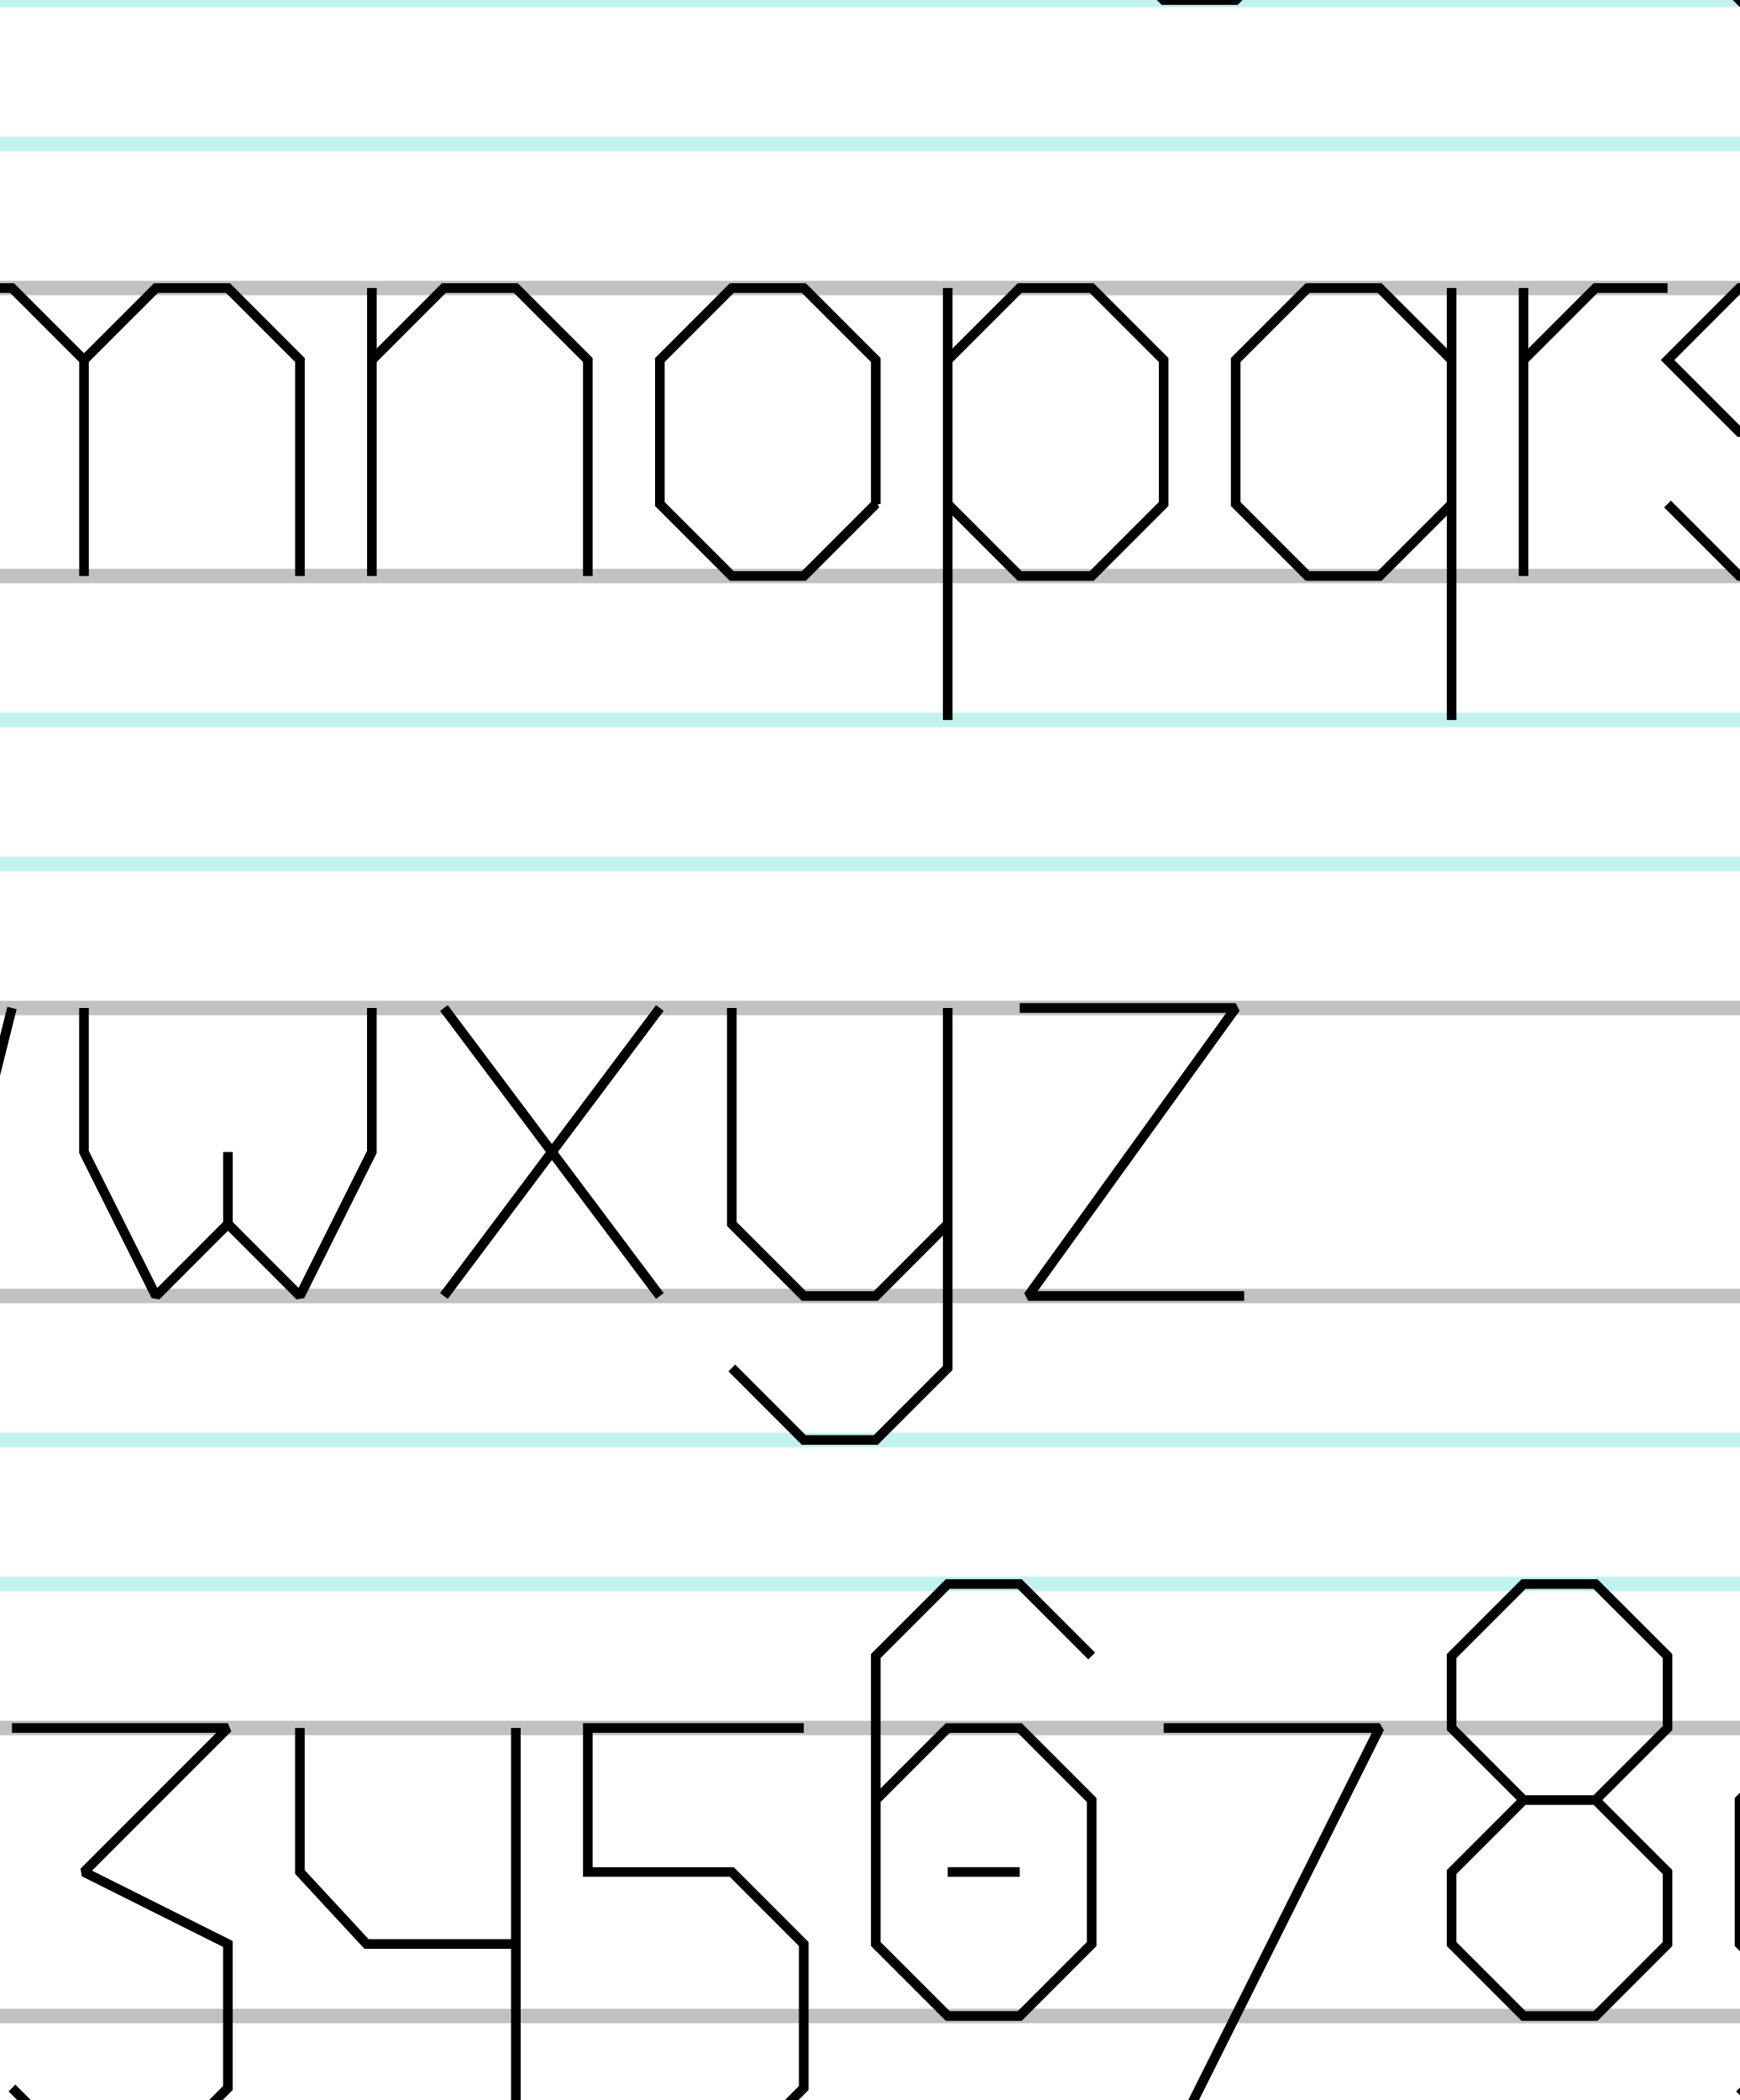
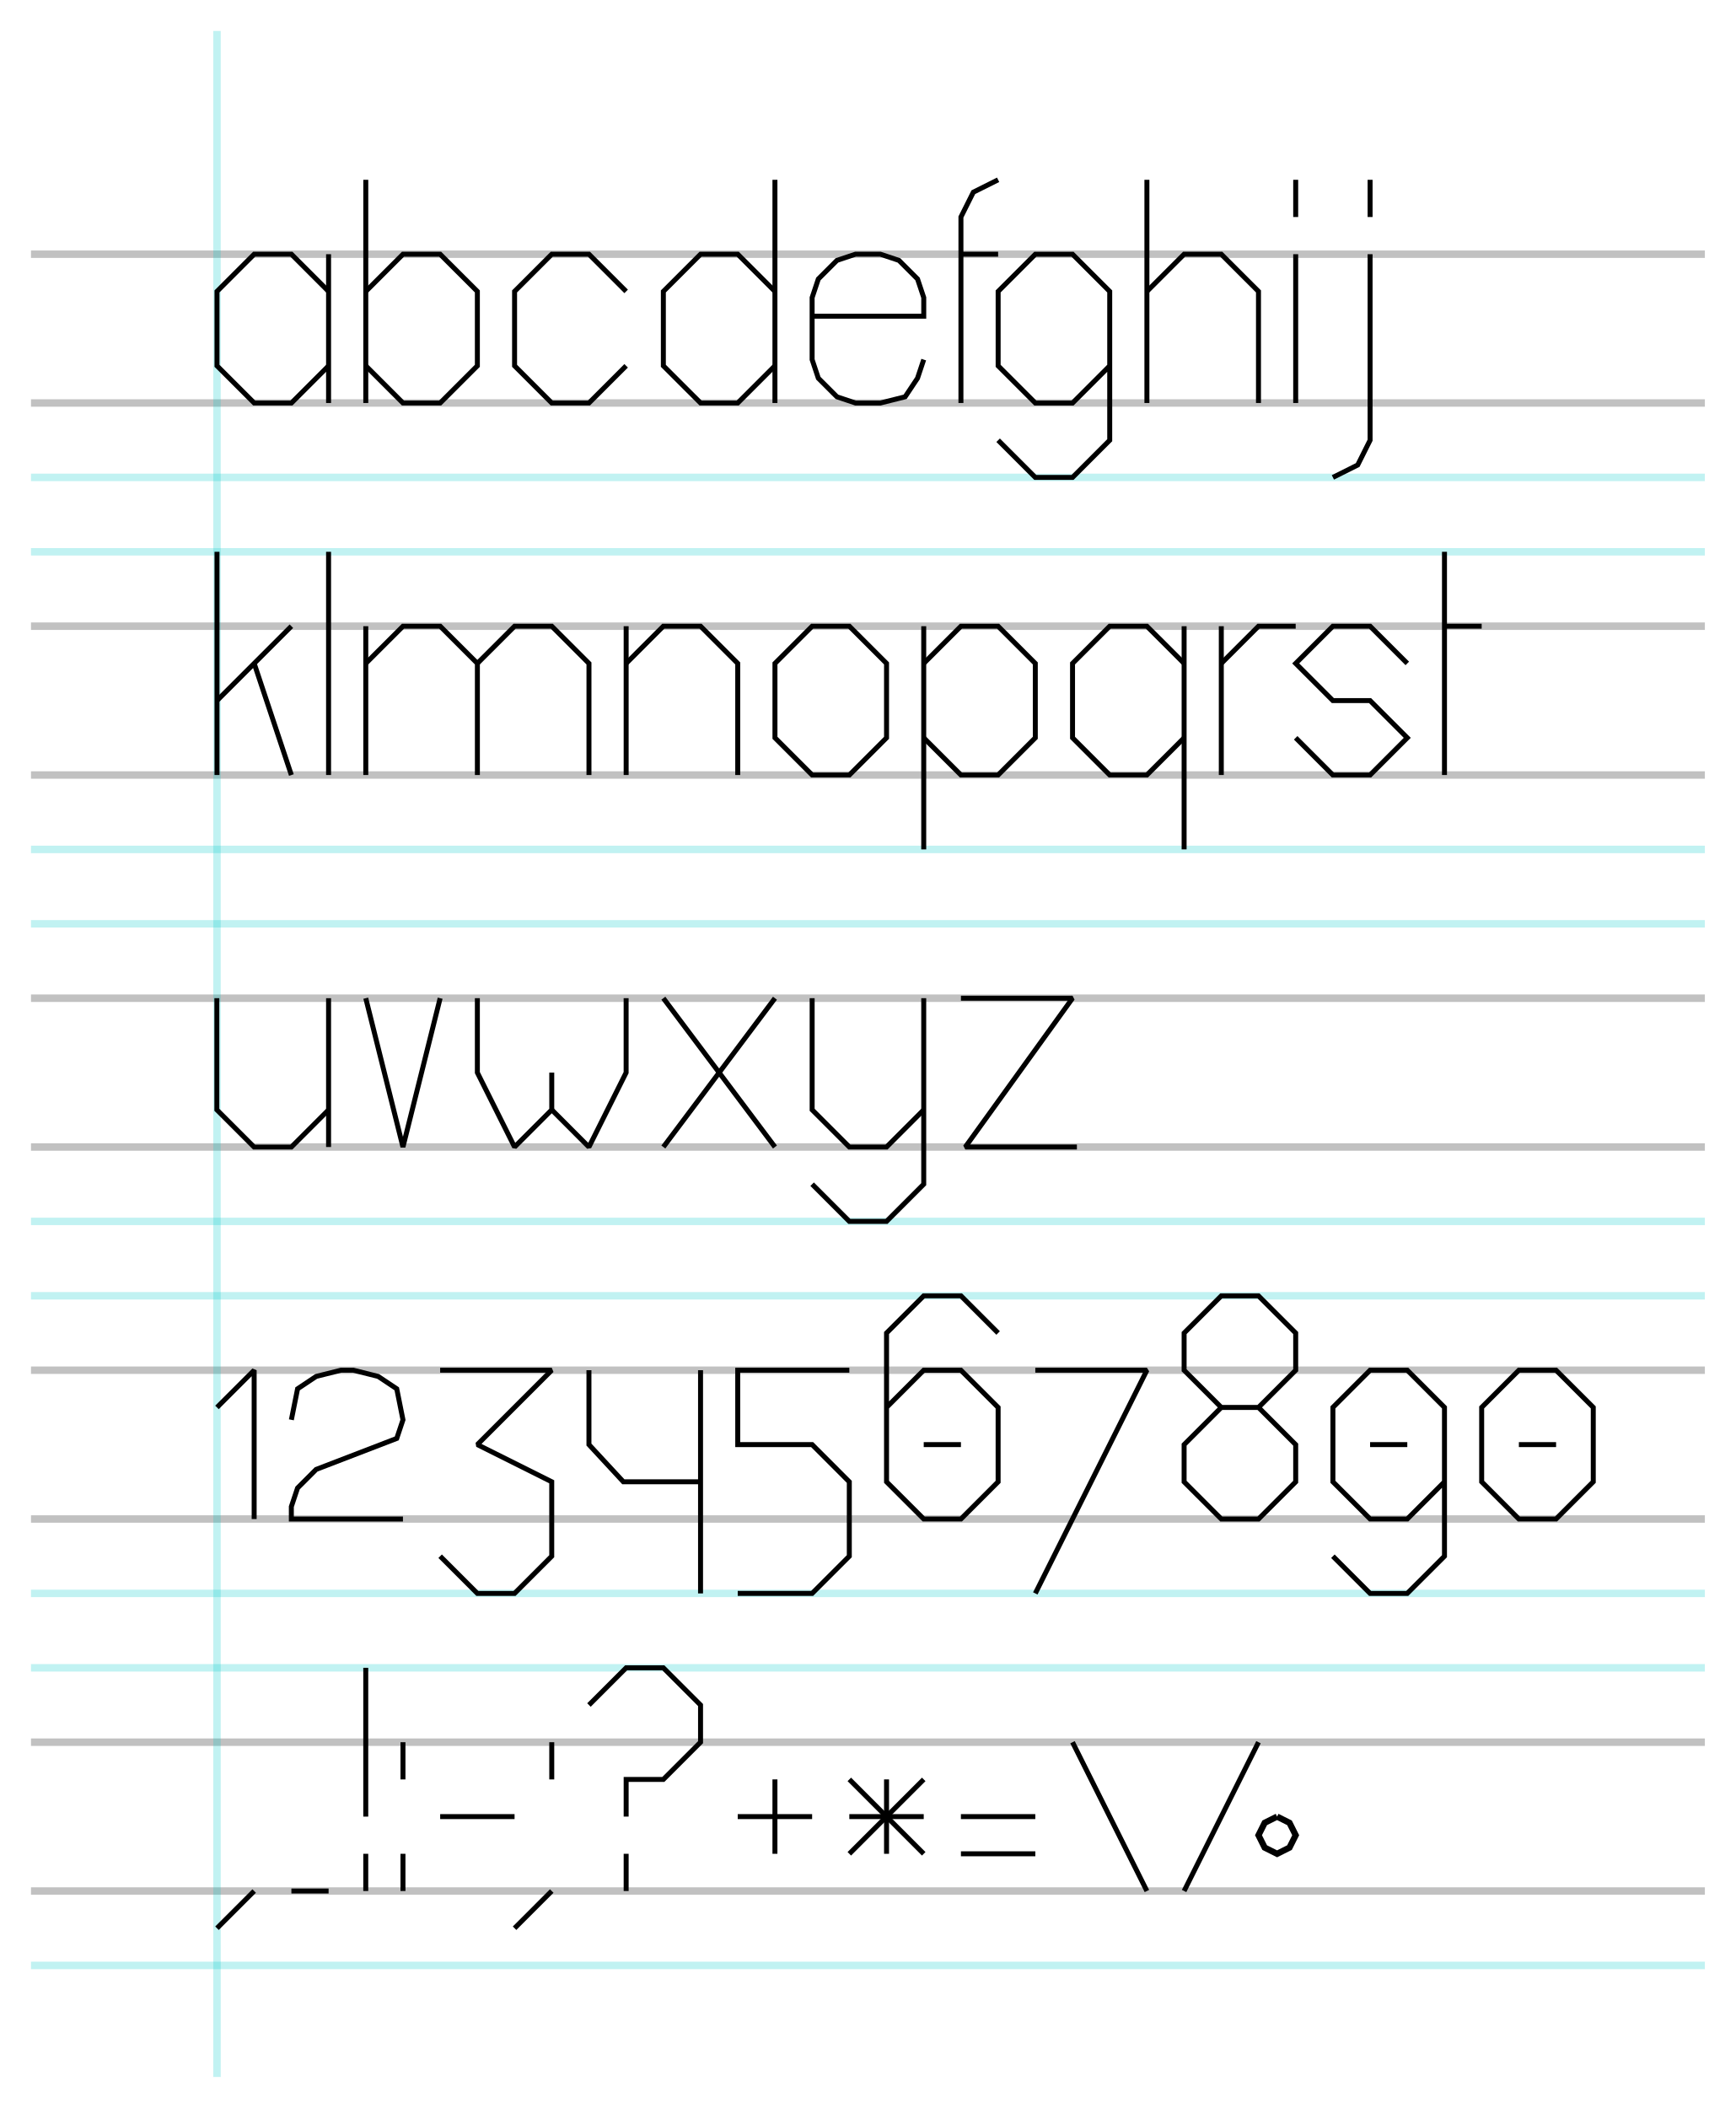
- <svg xmlns="http://www.w3.org/2000/svg" width="145" height="175" viewBox="0 0 38.365 46.302" version="1.1" id="svg8" style="enable-background:new">
+ <svg xmlns="http://www.w3.org/2000/svg" width="280" height="340" viewBox="0 0 74.083 89.958" version="1.1" id="svg8" style="enable-background:new">
  <defs id="defs2" />
-   <g id="layer28" style="display:inline" transform="translate(-45.77291,-87.44999)">
+   <g id="layer28" style="display:inline" transform="translate(-27.25208,-67.07708)">
    <path style="opacity:0.244;fill:none;fill-rule:evenodd;stroke:#000000;stroke-width:0.318;stroke-linecap:butt;stroke-linejoin:miter;stroke-miterlimit:1.062;stroke-dasharray:none;stroke-opacity:1" d="M 28.575,93.8 H 100.013" id="path3159" />
    <path style="display:inline;opacity:0.244;fill:none;fill-rule:evenodd;stroke:#000000;stroke-width:0.318;stroke-linecap:butt;stroke-linejoin:miter;stroke-miterlimit:1.062;stroke-dasharray:none;stroke-opacity:1" d="M 28.575,77.925 H 100.013" id="path3159-6" />
    <path style="display:inline;opacity:0.244;fill:none;fill-rule:evenodd;stroke:#000000;stroke-width:0.318;stroke-linecap:butt;stroke-linejoin:miter;stroke-miterlimit:1.062;stroke-dasharray:none;stroke-opacity:1" d="M 28.575,109.675 H 100.013" id="path3159-1" />
    <path style="display:inline;opacity:0.244;fill:none;fill-rule:evenodd;stroke:#000000;stroke-width:0.318;stroke-linecap:butt;stroke-linejoin:miter;stroke-miterlimit:1.062;stroke-dasharray:none;stroke-opacity:1" d="M 28.575,125.55 H 100.013" id="path3159-1-0" />
    <path style="display:inline;opacity:0.244;fill:none;fill-rule:evenodd;stroke:#00c8c8;stroke-width:0.318;stroke-linecap:butt;stroke-linejoin:miter;stroke-miterlimit:1.062;stroke-dasharray:none;stroke-opacity:1" d="M 28.575,103.325 H 100.013" id="path3159-3" />
    <path style="display:inline;opacity:0.244;fill:none;fill-rule:evenodd;stroke:#00c8c8;stroke-width:0.318;stroke-linecap:butt;stroke-linejoin:miter;stroke-miterlimit:1.062;stroke-dasharray:none;stroke-opacity:1" d="M 28.575,119.2 H 100.013" id="path3159-3-2" />
    <path style="display:inline;opacity:0.244;fill:none;fill-rule:evenodd;stroke:#00c8c8;stroke-width:0.318;stroke-linecap:butt;stroke-linejoin:miter;stroke-miterlimit:1.062;stroke-dasharray:none;stroke-opacity:1" d="M 28.575,135.075 H 100.013" id="path3159-3-2-0" />
    <path style="display:inline;opacity:0.244;fill:none;fill-rule:evenodd;stroke:#00c8c8;stroke-width:0.318;stroke-linecap:butt;stroke-linejoin:miter;stroke-miterlimit:1.062;stroke-dasharray:none;stroke-opacity:1" d="m 28.575,87.45 c 23.812,0 47.625,0 71.437,0" id="path3159-3-2-0-6" />
    <path style="display:inline;opacity:0.244;fill:none;fill-rule:evenodd;stroke:#000000;stroke-width:0.318;stroke-linecap:butt;stroke-linejoin:miter;stroke-miterlimit:1.062;stroke-dasharray:none;stroke-opacity:1" d="M 28.575,84.275 H 100.013" id="path3159-6-1" />
    <path style="display:inline;opacity:0.244;fill:none;fill-rule:evenodd;stroke:#000000;stroke-width:0.318;stroke-linecap:butt;stroke-linejoin:miter;stroke-miterlimit:1.062;stroke-dasharray:none;stroke-opacity:1" d="M 28.575,100.15 H 100.013" id="path3159-6-1-5" />
    <path style="display:inline;opacity:0.244;fill:none;fill-rule:evenodd;stroke:#000000;stroke-width:0.318;stroke-linecap:butt;stroke-linejoin:miter;stroke-miterlimit:1.062;stroke-dasharray:none;stroke-opacity:1" d="M 28.575,116.025 H 100.013" id="path3159-6-1-54" />
    <path style="display:inline;opacity:0.244;fill:none;fill-rule:evenodd;stroke:#000000;stroke-width:0.318;stroke-linecap:butt;stroke-linejoin:miter;stroke-miterlimit:1.062;stroke-dasharray:none;stroke-opacity:1" d="M 28.575,131.9 H 100.013" id="path3159-6-1-54-7" />
    <path style="display:inline;opacity:0.244;fill:none;fill-rule:evenodd;stroke:#00c8c8;stroke-width:0.318;stroke-linecap:butt;stroke-linejoin:miter;stroke-miterlimit:1.062;stroke-dasharray:none;stroke-opacity:1;enable-background:new" d="m 28.575,90.625 c 23.812,0 47.625,0 71.437,0" id="path3159-3-2-0-6-4" />
    <path style="display:inline;opacity:0.244;fill:none;fill-rule:evenodd;stroke:#00c8c8;stroke-width:0.318;stroke-linecap:butt;stroke-linejoin:miter;stroke-miterlimit:1.062;stroke-dasharray:none;stroke-opacity:1;enable-background:new" d="m 28.575,106.5 c 23.812,0 47.625,0 71.437,0" id="path3159-3-2-0-6-4-8" />
    <path style="display:inline;opacity:0.244;fill:none;fill-rule:evenodd;stroke:#00c8c8;stroke-width:0.318;stroke-linecap:butt;stroke-linejoin:miter;stroke-miterlimit:1.062;stroke-dasharray:none;stroke-opacity:1;enable-background:new" d="m 28.575,122.375 c 23.812,0 47.625,0 71.437,0" id="path3159-3-2-0-6-4-88" />
    <path style="display:inline;opacity:0.244;fill:none;fill-rule:evenodd;stroke:#000000;stroke-width:0.318;stroke-linecap:butt;stroke-linejoin:miter;stroke-miterlimit:1.062;stroke-dasharray:none;stroke-opacity:1;enable-background:new" d="M 28.575,141.425 H 100.013" id="path3159-1-0-6" />
    <path style="display:inline;opacity:0.244;fill:none;fill-rule:evenodd;stroke:#00c8c8;stroke-width:0.318;stroke-linecap:butt;stroke-linejoin:miter;stroke-miterlimit:1.062;stroke-dasharray:none;stroke-opacity:1;enable-background:new" d="M 28.575,150.95 H 100.013" id="path3159-3-2-0-4" />
    <path style="display:inline;opacity:0.244;fill:none;fill-rule:evenodd;stroke:#000000;stroke-width:0.318;stroke-linecap:butt;stroke-linejoin:miter;stroke-miterlimit:1.062;stroke-dasharray:none;stroke-opacity:1;enable-background:new" d="M 28.575,147.775 H 100.013" id="path3159-6-1-54-7-3" />
    <path style="display:inline;opacity:0.244;fill:none;fill-rule:evenodd;stroke:#00c8c8;stroke-width:0.318;stroke-linecap:butt;stroke-linejoin:miter;stroke-miterlimit:1.062;stroke-dasharray:none;stroke-opacity:1;enable-background:new" d="m 28.575,138.25 c 23.812,0 47.625,0 71.438,0" id="path3159-3-2-0-6-4-88-0" />
    <path style="display:inline;opacity:0.244;fill:none;fill-rule:evenodd;stroke:#00c8c8;stroke-width:0.318;stroke-linecap:butt;stroke-linejoin:miter;stroke-miterlimit:1.062;stroke-dasharray:none;stroke-opacity:1;enable-background:new" d="M 36.513,68.4 V 155.712" id="path3159-3-2-0-6-4-9" />
  </g>
-   <g id="layer27" style="display:inline" transform="translate(-45.77291,-87.44999)">
+   <g id="layer27" style="display:inline" transform="translate(-27.25208,-67.07708)">
    <path style="fill:none;fill-rule:evenodd;stroke:#000000;stroke-width:0.212;stroke-linecap:butt;stroke-linejoin:miter;stroke-miterlimit:1.503;stroke-dasharray:none;stroke-opacity:1" d="m 68.263,109.675 h 4.763 l -4.577,6.35 h 4.763" id="path2319" />
  </g>
-   <g id="layer39" transform="translate(-45.77291,-87.44999)">
+   <g id="layer39" transform="translate(-27.25208,-67.07708)">
    <path style="opacity:1;fill:none;fill-opacity:1;stroke:#000000;stroke-width:0.212;stroke-miterlimit:1.503;stroke-dasharray:none;stroke-opacity:1" d="m 36.513,149.363 1.587,-1.587" id="path4663-4" />
  </g>
-   <g id="layer43" transform="translate(-45.77291,-87.44999)" />
-   <g id="layer44" transform="translate(-45.77291,-87.44999)">
+   <g id="layer43" transform="translate(-27.25208,-67.07708)" />
+   <g id="layer44" transform="translate(-27.25208,-67.07708)">
    <path style="opacity:1;fill:none;fill-opacity:1;stroke:#000000;stroke-width:0.212;stroke-miterlimit:1.503;stroke-dasharray:none;stroke-opacity:1" d="M 42.862,138.25 V 144.6" id="path4661-2" />
    <path style="opacity:1;fill:none;fill-opacity:1;stroke:#000000;stroke-width:0.212;stroke-miterlimit:1.503;stroke-dasharray:none;stroke-opacity:1" d="m 42.862,147.775 v -1.588" id="path4663-5" />
  </g>
-   <g id="layer42" transform="translate(-45.77291,-87.44999)">
+   <g id="layer42" transform="translate(-27.25208,-67.07708)">
    <path style="opacity:1;fill:none;fill-opacity:1;stroke:#000000;stroke-width:0.212;stroke-miterlimit:1.503;stroke-dasharray:none;stroke-opacity:1;enable-background:new" d="m 44.45,147.775 v -1.588" id="path4663-4-5-5" />
    <path style="opacity:1;fill:none;fill-opacity:1;stroke:#000000;stroke-width:0.212;stroke-miterlimit:1.503;stroke-dasharray:none;stroke-opacity:1;enable-background:new" d="m 44.45,143.013 v -1.588" id="path4663-4-5-3" />
  </g>
-   <g id="layer40" transform="translate(-45.77291,-87.44999)">
+   <g id="layer40" transform="translate(-27.25208,-67.07708)">
    <path style="opacity:1;fill:none;fill-opacity:1;stroke:#000000;stroke-width:0.212;stroke-miterlimit:1.503;stroke-dasharray:none;stroke-opacity:1" d="m 39.688,147.775 h 0.654 0.934" id="path4663-4-5" />
  </g>
-   <g id="layer41" transform="translate(-45.77291,-87.44999)">
+   <g id="layer41" transform="translate(-27.25208,-67.07708)">
    <path style="fill:none;fill-rule:evenodd;stroke:#000000;stroke-width:0.212;stroke-linecap:butt;stroke-linejoin:miter;stroke-miterlimit:1.503;stroke-dasharray:none;stroke-opacity:1;enable-background:new" d="m 46.038,144.6 h 3.175" id="path989" />
    <path style="opacity:1;fill:none;fill-opacity:1;stroke:#000000;stroke-width:0.212;stroke-miterlimit:1.503;stroke-dasharray:none;stroke-opacity:1;enable-background:new" d="m 49.213,149.363 1.587,-1.587" id="path4663-4-5-5-5" />
    <path style="opacity:1;fill:none;fill-opacity:1;stroke:#000000;stroke-width:0.212;stroke-miterlimit:1.503;stroke-dasharray:none;stroke-opacity:1;enable-background:new" d="m 50.8,143.013 v -1.588" id="path4663-4-5-3-6" />
    <path style="opacity:1;fill:none;fill-opacity:1;stroke:#000000;stroke-width:0.212;stroke-miterlimit:1.503;stroke-dasharray:none;stroke-opacity:1;enable-background:new" d="m 53.975,147.775 v -1.588" id="path4663-4-5-3-6-7" />
    <path style="fill:none;fill-rule:evenodd;stroke:#000000;stroke-width:0.212;stroke-linecap:butt;stroke-linejoin:miter;stroke-miterlimit:1.503;stroke-dasharray:none;stroke-opacity:1;enable-background:new" d="m 58.737,144.6 h 3.175" id="path989-3" />
    <path style="fill:none;fill-rule:evenodd;stroke:#000000;stroke-width:0.212;stroke-linecap:butt;stroke-linejoin:miter;stroke-miterlimit:1.503;stroke-dasharray:none;stroke-opacity:1;enable-background:new" d="m 60.325,146.187 v -3.175" id="path989-3-6" />
    <path style="fill:none;fill-rule:evenodd;stroke:#000000;stroke-width:0.212;stroke-linecap:butt;stroke-linejoin:miter;stroke-miterlimit:1.503;stroke-dasharray:none;stroke-opacity:1;enable-background:new" d="m 63.5,146.187 3.175,-3.175" id="path989-3-7" />
    <path style="fill:none;fill-rule:evenodd;stroke:#000000;stroke-width:0.212;stroke-linecap:butt;stroke-linejoin:miter;stroke-miterlimit:1.503;stroke-dasharray:none;stroke-opacity:1;enable-background:new" d="m 66.675,146.187 -3.175,-3.175" id="path989-3-6-5" />
    <path style="fill:none;fill-rule:evenodd;stroke:#000000;stroke-width:0.212;stroke-linecap:butt;stroke-linejoin:miter;stroke-miterlimit:1.503;stroke-dasharray:none;stroke-opacity:1;enable-background:new" d="m 63.5,144.6 h 3.175" id="path989-3-3" />
    <path style="fill:none;fill-rule:evenodd;stroke:#000000;stroke-width:0.212;stroke-linecap:butt;stroke-linejoin:miter;stroke-miterlimit:1.503;stroke-dasharray:none;stroke-opacity:1;enable-background:new" d="m 65.088,146.187 v -3.175" id="path989-3-6-56" />
    <path style="fill:none;fill-rule:evenodd;stroke:#000000;stroke-width:0.212;stroke-linecap:butt;stroke-linejoin:miter;stroke-miterlimit:1.503;stroke-dasharray:none;stroke-opacity:1;enable-background:new" d="m 68.262,144.6 h 3.175" id="path989-3-3-2" />
    <path style="fill:none;fill-rule:evenodd;stroke:#000000;stroke-width:0.212;stroke-linecap:butt;stroke-linejoin:miter;stroke-miterlimit:1.503;stroke-dasharray:none;stroke-opacity:1;enable-background:new" d="m 68.263,146.187 h 3.175" id="path989-3-3-9" />
    <path style="fill:none;fill-rule:evenodd;stroke:#000000;stroke-width:0.212;stroke-linecap:butt;stroke-linejoin:miter;stroke-miterlimit:1.503;stroke-dasharray:none;stroke-opacity:1;enable-background:new" d="m 73.025,141.425 3.175,6.35" id="path989-3-3-2-1" />
    <path style="fill:none;fill-rule:evenodd;stroke:#000000;stroke-width:0.212;stroke-linecap:butt;stroke-linejoin:miter;stroke-miterlimit:1.503;stroke-dasharray:none;stroke-opacity:1;enable-background:new" d="m 80.962,141.425 -3.175,6.35" id="path989-3-3-2-1-2" />
  </g>
-   <g id="layer26" style="display:inline" transform="translate(-45.77291,-87.44999)">
+   <g id="layer26" style="display:inline" transform="translate(-27.25208,-67.07708)">
    <path style="opacity:1;fill:none;fill-opacity:1;stroke:#000000;stroke-width:0.212;stroke-miterlimit:1.503;stroke-dasharray:none;stroke-opacity:1" d="m 66.675,109.675 -6e-6,7.937 -1.587,1.587 h -1.588 v 0 l -1.587,-1.587" id="path4621-4" />
    <path style="fill:none;fill-rule:evenodd;stroke:#000000;stroke-width:0.212;stroke-linecap:butt;stroke-linejoin:miter;stroke-miterlimit:1.503;stroke-dasharray:none;stroke-opacity:1" d="m 66.675,114.438 -1.587,1.588 h -1.587 l -1.588,-1.588 v -4.763" id="path2315" />
  </g>
-   <g id="layer25" style="display:inline" transform="translate(-45.77291,-87.44999)">
+   <g id="layer25" style="display:inline" transform="translate(-27.25208,-67.07708)">
    <path style="fill:none;fill-rule:evenodd;stroke:#000000;stroke-width:0.212;stroke-linecap:butt;stroke-linejoin:miter;stroke-miterlimit:1.503;stroke-dasharray:none;stroke-opacity:1" d="m 55.563,109.675 4.763,6.35" id="path2296" />
    <path style="fill:none;fill-rule:evenodd;stroke:#000000;stroke-width:0.212;stroke-linecap:butt;stroke-linejoin:miter;stroke-miterlimit:1.503;stroke-dasharray:none;stroke-opacity:1" d="m 55.563,116.025 4.763,-6.35" id="path2298" />
  </g>
-   <g id="layer24" style="display:inline" transform="translate(-45.77291,-87.44999)">
+   <g id="layer24" style="display:inline" transform="translate(-27.25208,-67.07708)">
    <path style="fill:none;fill-rule:evenodd;stroke:#000000;stroke-width:0.212;stroke-linecap:butt;stroke-linejoin:miter;stroke-miterlimit:1.503;stroke-dasharray:none;stroke-opacity:1" d="m 47.625,109.675 v 3.175 l 1.588,3.175 1.587,-1.588 -6e-6,-1.587" id="path1117-7" />
    <path style="fill:none;fill-rule:evenodd;stroke:#000000;stroke-width:0.212;stroke-linecap:butt;stroke-linejoin:miter;stroke-miterlimit:1.503;stroke-dasharray:none;stroke-opacity:1" d="m 50.8,114.437 1.587,1.588 1.587,-3.175 v -3.175" id="path1117-7-8" />
  </g>
-   <g id="layer23" style="display:inline" transform="translate(-45.77291,-87.44999)">
+   <g id="layer23" style="display:inline" transform="translate(-27.25208,-67.07708)">
    <path style="fill:none;fill-rule:evenodd;stroke:#000000;stroke-width:0.212;stroke-linecap:butt;stroke-linejoin:miter;stroke-miterlimit:1.503;stroke-dasharray:none;stroke-opacity:1" d="m 42.862,109.675 1.587,6.35 1.588,-6.35" id="path1117" />
  </g>
-   <g id="layer22" style="display:inline" transform="translate(-45.77291,-87.44999)">
+   <g id="layer22" style="display:inline" transform="translate(-27.25208,-67.07708)">
    <path style="display:inline;opacity:1;fill:none;fill-opacity:1;stroke:#000000;stroke-width:0.212;stroke-miterlimit:1.503;stroke-dasharray:none;stroke-opacity:1;enable-background:new" d="m 41.275,109.675 v 6.35" id="path4709-36" />
    <g style="display:inline;stroke-width:0.035;stroke-miterlimit:1.503;stroke-dasharray:none;enable-background:new" id="g953" transform="matrix(-6,0,0,-6,398.4625,780.425)">
      <path id="path4711-7" d="m 59.531,110.998 0.265,-0.265 h 0.265 l 0.265,0.265 v 0.794" style="opacity:1;fill:none;fill-opacity:1;stroke:#000000;stroke-width:0.035;stroke-miterlimit:1.503;stroke-dasharray:none;stroke-opacity:1;enable-background:new" />
    </g>
  </g>
-   <g id="layer21" style="display:inline" transform="translate(-45.77291,-87.44999)">
+   <g id="layer21" style="display:inline" transform="translate(-27.25208,-67.07708)">
    <path style="opacity:1;fill:none;fill-opacity:1;stroke:#000000;stroke-width:0.212;stroke-miterlimit:1.503;stroke-dasharray:none;stroke-opacity:1" d="m 88.9,90.625 1.8e-5,9.525" id="path4701-7" />
    <path style="fill:none;fill-rule:evenodd;stroke:#000000;stroke-width:0.212;stroke-linecap:butt;stroke-linejoin:miter;stroke-miterlimit:1.503;stroke-dasharray:none;stroke-opacity:1" d="m 88.9,93.8 h 1.587" id="path4617-5" />
  </g>
-   <g id="layer20" style="display:inline" transform="translate(-45.77291,-87.44999)">
+   <g id="layer20" style="display:inline" transform="translate(-27.25208,-67.07708)">
    <path style="fill:none;fill-rule:evenodd;stroke:#000000;stroke-width:0.212;stroke-linecap:butt;stroke-linejoin:miter;stroke-miterlimit:1.503;stroke-dasharray:none;stroke-opacity:1" d="m 87.313,95.388 -1.588,-1.588 h -1.588 l -1.587,1.588 1.587,1.587 h 1.587 l 1.588,1.588 -1.587,1.588 -1.588,-1.2e-4 -1.587,-1.588" id="path904" />
  </g>
-   <g id="layer19" style="display:inline" transform="translate(-45.77291,-87.44999)">
+   <g id="layer19" style="display:inline" transform="translate(-27.25208,-67.07708)">
    <path style="opacity:1;fill:none;fill-opacity:1;stroke:#000000;stroke-width:0.212;stroke-miterlimit:1.503;stroke-dasharray:none;stroke-opacity:1" d="M 79.375,100.15 V 93.8" id="path4709-3" />
    <path style="opacity:1;fill:none;fill-opacity:1;stroke:#000000;stroke-width:0.212;stroke-miterlimit:1.503;stroke-dasharray:none;stroke-opacity:1" d="m 79.375,95.388 1.587,-1.587 h 1.588" id="path4711-6" />
  </g>
-   <g id="layer18" transform="translate(-45.77291,-87.44999)">
+   <g id="layer18" transform="translate(-27.25208,-67.07708)">
    <path style="fill:none;fill-rule:evenodd;stroke:#000000;stroke-width:0.212;stroke-linecap:butt;stroke-linejoin:miter;stroke-miterlimit:1.503;stroke-dasharray:none;stroke-opacity:1" d="m 77.788,103.325 -3.6e-5,-9.525" id="path825-6-5-2-0" />
    <path style="opacity:1;fill:none;fill-opacity:1;stroke:#000000;stroke-width:0.212;stroke-miterlimit:1.503;stroke-dasharray:none;stroke-opacity:1" d="m 77.788,95.388 -1.588,-1.587 h -1.587 l -1.587,1.587 v 1.587 1.588 l 1.587,1.587 h 1.587 l 1.588,-1.587" id="path4760-9" />
  </g>
-   <g id="layer17" transform="translate(-45.77291,-87.44999)">
+   <g id="layer17" transform="translate(-27.25208,-67.07708)">
    <path style="fill:none;fill-rule:evenodd;stroke:#000000;stroke-width:0.212;stroke-linecap:butt;stroke-linejoin:miter;stroke-miterlimit:1.503;stroke-dasharray:none;stroke-opacity:1" d="m 66.675,103.325 -3e-5,-9.525" id="path825-6-5-2" />
    <path style="opacity:1;fill:none;fill-opacity:1;stroke:#000000;stroke-width:0.212;stroke-miterlimit:1.503;stroke-dasharray:none;stroke-opacity:1" d="m 66.675,95.388 1.588,-1.587 h 1.587 l 1.587,1.587 v 1.587 1.588 l -1.587,1.587 h -1.587 l -1.588,-1.587" id="path4760" />
  </g>
-   <g id="layer16" transform="translate(-45.77291,-87.44999)">
+   <g id="layer16" transform="translate(-27.25208,-67.07708)">
    <path style="fill:none;fill-rule:evenodd;stroke:#000000;stroke-width:0.212;stroke-linecap:butt;stroke-linejoin:miter;stroke-miterlimit:1.503;stroke-dasharray:none;stroke-opacity:1" d="m 65.088,95.388 -1.587,-1.587 h -1.588 l -1.587,1.587 v 1.587 1.588 l 1.587,1.587 h 1.588 l 1.587,-1.587 h -6e-6 z" id="path4536-1" />
  </g>
-   <g id="layer15" transform="translate(-45.77291,-87.44999)">
+   <g id="layer15" transform="translate(-27.25208,-67.07708)">
    <path style="opacity:1;fill:none;fill-opacity:1;stroke:#000000;stroke-width:0.212;stroke-miterlimit:1.503;stroke-dasharray:none;stroke-opacity:1" d="M 53.975,100.15 V 93.8" id="path4709" />
    <path style="opacity:1;fill:none;fill-opacity:1;stroke:#000000;stroke-width:0.212;stroke-miterlimit:1.503;stroke-dasharray:none;stroke-opacity:1" d="m 53.975,95.388 1.587,-1.587 h 1.588 l 1.587,1.587 v 4.762" id="path4711" />
  </g>
-   <g id="layer14" transform="translate(-45.77291,-87.44999)">
+   <g id="layer14" transform="translate(-27.25208,-67.07708)">
    <path style="opacity:1;fill:none;fill-opacity:1;stroke:#000000;stroke-width:0.212;stroke-miterlimit:1.503;stroke-dasharray:none;stroke-opacity:1" d="M 42.863,100.15 V 93.8" id="path4703-3" />
    <path style="opacity:1;fill:none;fill-opacity:1;stroke:#000000;stroke-width:0.212;stroke-miterlimit:1.503;stroke-dasharray:none;stroke-opacity:1" d="m 42.863,95.388 1.588,-1.587 h 1.588 l 1.587,1.587 v 4.762" id="path4705-1" />
    <path style="opacity:1;fill:none;fill-opacity:1;stroke:#000000;stroke-width:0.212;stroke-miterlimit:1.503;stroke-dasharray:none;stroke-opacity:1" d="m 47.625,95.388 1.588,-1.587 h 1.588 l 1.587,1.587 v 4.762" id="path4705-9-9" />
  </g>
-   <g id="layer13" transform="translate(-45.77291,-87.44999)">
+   <g id="layer13" transform="translate(-27.25208,-67.07708)">
    <path style="opacity:1;fill:none;fill-opacity:1;stroke:#000000;stroke-width:0.212;stroke-miterlimit:1.503;stroke-dasharray:none;stroke-opacity:1" d="m 41.275,90.625 1.2e-5,9.525" id="path4701" />
  </g>
-   <g id="layer12" transform="translate(-45.77291,-87.44999)">
+   <g id="layer12" transform="translate(-27.25208,-67.07708)">
    <path style="fill:none;fill-rule:evenodd;stroke:#000000;stroke-width:0.212;stroke-linecap:butt;stroke-linejoin:miter;stroke-miterlimit:1.503;stroke-dasharray:none;stroke-opacity:1" d="m 36.513,100.15 -1.2e-5,-9.525" id="path825-6-2" />
    <path style="opacity:1;fill:none;fill-opacity:1;stroke:#000000;stroke-width:0.212;stroke-miterlimit:1.503;stroke-dasharray:none;stroke-opacity:1" d="m 36.513,96.975 1.588,-1.587 1.587,-1.588" id="path4697" />
    <path style="opacity:1;fill:none;fill-opacity:1;stroke:#000000;stroke-width:0.212;stroke-miterlimit:1.503;stroke-dasharray:none;stroke-opacity:1" d="m 38.1,95.388 1.587,4.763" id="path4699" />
  </g>
-   <g id="layer11" transform="translate(-45.77291,-87.44999)">
-     <path style="opacity:1;fill:none;fill-opacity:1;stroke:#000000;stroke-width:0.212;stroke-miterlimit:1.503;stroke-dasharray:none;stroke-opacity:1" d="m 85.725,77.925 v 7.938 l -1.587,1.587 -1.587,-1.587" id="j_1" />
+   <g id="layer11" transform="translate(-27.25208,-67.07708)">
+     <path style="opacity:1;fill:none;fill-opacity:1;stroke:#000000;stroke-width:0.212;stroke-miterlimit:1.503;stroke-dasharray:none;stroke-opacity:1" d="m 85.725,77.925 v 7.938 l -0.529,1.058 -1.058,0.529" id="j_1" />
    <path style="opacity:1;fill:none;fill-opacity:1;stroke:#000000;stroke-width:0.212;stroke-miterlimit:1.503;stroke-dasharray:none;stroke-opacity:1" d="m 85.725,76.338 v -1.588" id="j_2" />
  </g>
-   <g id="layer10" transform="translate(-45.77291,-87.44999)">
+   <g id="layer10" transform="translate(-27.25208,-67.07708)">
    <path style="opacity:1;fill:none;fill-opacity:1;stroke:#000000;stroke-width:0.212;stroke-miterlimit:1.503;stroke-dasharray:none;stroke-opacity:1" d="m 82.55,77.925 v 6.35" id="i_1" />
    <path style="opacity:1;fill:none;fill-opacity:1;stroke:#000000;stroke-width:0.212;stroke-miterlimit:1.503;stroke-dasharray:none;stroke-opacity:1" d="m 82.55,76.338 v -1.588" id="i_2" />
  </g>
-   <g id="layer9" transform="translate(-45.77291,-87.44999)">
+   <g id="layer9" transform="translate(-27.25208,-67.07708)">
    <path style="fill:none;fill-rule:evenodd;stroke:#000000;stroke-width:0.212;stroke-linecap:butt;stroke-linejoin:miter;stroke-miterlimit:1.503;stroke-dasharray:none;stroke-opacity:1" d="m 76.2,84.275 -2.4e-5,-9.525" id="h_1" />
    <path style="opacity:1;fill:none;fill-opacity:1;stroke:#000000;stroke-width:0.212;stroke-miterlimit:1.503;stroke-dasharray:none;stroke-opacity:1" d="m 76.2,79.513 1.587,-1.587 h 1.587 l 1.588,1.587 -6e-6,3.175 v 1.587" id="h_2" />
  </g>
-   <g id="layer8" transform="translate(-45.77291,-87.44999)">
+   <g id="layer8" transform="translate(-27.25208,-67.07708)">
    <path style="opacity:1;fill:none;fill-opacity:1;stroke:#000000;stroke-width:0.212;stroke-miterlimit:1.503;stroke-dasharray:none;stroke-opacity:1" d="m 74.613,82.688 -1.587,1.588 -1.588,-6e-5 h 6e-6 l -1.587,-1.587 v -3.175 l 1.587,-1.587 h 1.588 l 1.587,1.587 v 6.35 l -1.587,1.587 h -1.588 v 0 l -1.587,-1.587" id="g_1" />
  </g>
-   <g id="layer7" transform="translate(-45.77291,-87.44999)">
-     <path style="fill:none;fill-rule:evenodd;stroke:#000000;stroke-width:0.212;stroke-linecap:butt;stroke-linejoin:miter;stroke-miterlimit:1.503;stroke-dasharray:none;stroke-opacity:1" d="m 68.263,84.275 -1.2e-5,-7.938 1.587,-1.588" id="f_1" />
+   <g id="layer7" transform="translate(-27.25208,-67.07708)">
+     <path style="fill:none;fill-rule:evenodd;stroke:#000000;stroke-width:0.212;stroke-linecap:butt;stroke-linejoin:miter;stroke-miterlimit:1.503;stroke-dasharray:none;stroke-opacity:1" d="m 68.263,84.275 -1.2e-5,-7.938 0.529,-1.058 1.058,-0.529" id="f_1" />
    <path style="fill:none;fill-rule:evenodd;stroke:#000000;stroke-width:0.212;stroke-linecap:butt;stroke-linejoin:miter;stroke-miterlimit:1.503;stroke-dasharray:none;stroke-opacity:1" d="m 68.262,77.925 1.588,6e-5" id="path4617" />
  </g>
-   <g id="layer6" transform="translate(-45.77291,-87.44999)">
-     <path style="fill:none;fill-rule:evenodd;stroke:#000000;stroke-width:0.212;stroke-linecap:butt;stroke-linejoin:miter;stroke-miterlimit:1.503;stroke-dasharray:none;stroke-opacity:1" d="m 66.675,82.688 -1.587,1.587 h -1.588 l -1.587,-1.587 v -1.588 -1.587 l 1.587,-1.587 h 1.588 l 1.587,1.587 -1.588,1.587 h -1.587" id="e_1" />
+   <g id="layer6" transform="translate(-27.25208,-67.07708)">
+     <path style="fill:none;fill-rule:evenodd;stroke:#000000;stroke-width:0.212;stroke-linecap:butt;stroke-linejoin:miter;stroke-miterlimit:1.503;stroke-dasharray:none;stroke-opacity:1" d="m 66.675,82.423 -0.265,0.794 -0.529,0.794 -1.058,0.265 h -1.058 l -0.794,-0.265 -0.794,-0.794 -0.265,-0.794 1.2e-5,-1.852 -1.2e-5,-0.794 0.265,-0.794 0.794,-0.794 0.794,-0.265 h 1.058 l 0.794,0.265 0.794,0.794 0.265,0.794 0,0.794 h -4.763" id="e_1" />
+     <path style="fill:none;fill-rule:evenodd;stroke:#000000;stroke-width:0.265px;stroke-linecap:butt;stroke-linejoin:miter;stroke-opacity:1" d="m 81.756,144.6 -0.529,0.265 -0.265,0.529 0.265,0.529 0.529,0.265 0.529,-0.265 0.265,-0.529 -0.265,-0.529 -0.529,-0.265" id="path959" />
  </g>
-   <g id="layer5" transform="translate(-45.77291,-87.44999)">
+   <g id="layer5" transform="translate(-27.25208,-67.07708)">
    <path style="fill:none;fill-rule:evenodd;stroke:#000000;stroke-width:0.212;stroke-linecap:butt;stroke-linejoin:miter;stroke-miterlimit:1.503;stroke-dasharray:none;stroke-opacity:1" d="m 60.325,84.275 -1.2e-5,-9.525" id="d_1" />
    <path style="fill:none;fill-rule:evenodd;stroke:#000000;stroke-width:0.212;stroke-linecap:butt;stroke-linejoin:miter;stroke-miterlimit:1.503;stroke-dasharray:none;stroke-opacity:1" d="m 60.325,82.688 -1.587,1.587 h -1.587 l -1.588,-1.587 v -3.175 l 1.588,-1.587 h 1.587 l 1.587,1.587" id="path827-7" />
  </g>
-   <g id="layer4" transform="translate(-45.77291,-87.44999)">
+   <g id="layer4" transform="translate(-27.25208,-67.07708)">
    <path style="fill:none;fill-rule:evenodd;stroke:#000000;stroke-width:0.212;stroke-linecap:butt;stroke-linejoin:miter;stroke-miterlimit:1.503;stroke-dasharray:none;stroke-opacity:1" d="m 53.975,82.688 -1.587,1.587 h -1.588 l -1.587,-1.587 v -1.588 -1.587 l 1.587,-1.587 h 1.588 l 1.587,1.587" id="c_1" />
  </g>
-   <g id="layer3" transform="translate(-45.77291,-87.44999)">
+   <g id="layer3" transform="translate(-27.25208,-67.07708)">
    <path style="fill:none;fill-rule:evenodd;stroke:#000000;stroke-width:0.212;stroke-linecap:butt;stroke-linejoin:miter;stroke-miterlimit:1.503;stroke-dasharray:none;stroke-opacity:1" d="m 42.863,84.275 -1.2e-5,-9.525" id="b_1" />
    <path style="fill:none;fill-rule:evenodd;stroke:#000000;stroke-width:0.212;stroke-linecap:butt;stroke-linejoin:miter;stroke-miterlimit:1.503;stroke-dasharray:none;stroke-opacity:1" d="m 42.863,82.688 1.587,1.587 h 1.587 l 1.588,-1.587 v -3.175 l -1.588,-1.587 h -1.587 l -1.587,1.587" id="b_2" />
  </g>
-   <g id="layer2" transform="translate(-45.77291,-87.44999)">
+   <g id="layer2" transform="translate(-27.25208,-67.07708)">
    <path style="fill:none;fill-rule:evenodd;stroke:#000000;stroke-width:0.212;stroke-linecap:butt;stroke-linejoin:miter;stroke-miterlimit:1.503;stroke-dasharray:none;stroke-opacity:1" d="m 41.275,79.513 -1.587,-1.588 h -1.588 l -1.587,1.588 -6e-6,3.175 1.588,1.587 h 1.588 l 1.587,-1.587" id="a_2" />
    <path style="fill:none;fill-rule:evenodd;stroke:#000000;stroke-width:0.212;stroke-linecap:butt;stroke-linejoin:miter;stroke-miterlimit:1.503;stroke-dasharray:none;stroke-opacity:1" d="m 41.275,84.275 v -6.35" id="a_1" />
  </g>
-   <g id="layer37" transform="translate(-45.77291,-87.44999)">
+   <g id="layer37" transform="translate(-27.25208,-67.07708)">
    <path style="fill:none;fill-rule:evenodd;stroke:#000000;stroke-width:0.212;stroke-linecap:butt;stroke-linejoin:miter;stroke-miterlimit:1.503;stroke-dasharray:none;stroke-opacity:1" d="m 84.138,133.488 1.587,1.587 h 1.587 l 1.588,-1.587 v -1.588 l 1.8e-5,-4.763 -1.588,-1.587 h -1.587 l -1.587,1.587 -3.6e-5,3.175 1.588,1.587 h 1.587 l 1.587,-1.587" id="path2370-6" />
    <path style="fill:none;fill-rule:evenodd;stroke:#000000;stroke-width:0.212;stroke-linecap:butt;stroke-linejoin:miter;stroke-miterlimit:1.503;stroke-dasharray:none;stroke-opacity:1" d="m 85.725,128.725 h 1.588" id="path7109-3-74" />
    <path style="fill:none;fill-rule:evenodd;stroke:#000000;stroke-width:0.212;stroke-linecap:butt;stroke-linejoin:miter;stroke-miterlimit:1.503;stroke-dasharray:none;stroke-opacity:1" d="m 52.388,139.838 1.587,-1.587 h 1.587 l 1.588,1.587 v 1.587 l -1.587,1.588 H 53.975 V 144.6" id="path1076" />
  </g>
-   <g id="layer36" transform="translate(-45.77291,-87.44999)">
+   <g id="layer36" transform="translate(-27.25208,-67.07708)">
    <path style="fill:none;fill-rule:evenodd;stroke:#000000;stroke-width:0.212;stroke-linecap:butt;stroke-linejoin:miter;stroke-miterlimit:1.503;stroke-dasharray:none;stroke-opacity:1" d="m 80.962,127.138 0.071,0.071 1.517,1.517 -1.2e-5,1.588 -1.587,1.587 h -1.588 l -1.587,-1.587 1.2e-5,-1.588 1.587,-1.587 -1.587,-1.587 v -1.588 l 1.587,-1.587 h 1.587 l 1.588,1.587 v 1.588 l -1.588,1.587 -1.587,6e-5" id="path3127-0" />
  </g>
-   <g id="layer35" transform="translate(-45.77291,-87.44999)">
+   <g id="layer35" transform="translate(-27.25208,-67.07708)">
    <path style="fill:none;fill-rule:evenodd;stroke:#000000;stroke-width:0.212;stroke-linecap:butt;stroke-linejoin:miter;stroke-miterlimit:1.503;stroke-dasharray:none;stroke-opacity:1" d="m 71.437,125.55 4.763,-6e-5 -4.763,9.525" id="path3125" />
  </g>
-   <g id="layer34" transform="translate(-45.77291,-87.44999)">
+   <g id="layer34" transform="translate(-27.25208,-67.07708)">
    <path style="fill:none;fill-rule:evenodd;stroke:#000000;stroke-width:0.212;stroke-linecap:butt;stroke-linejoin:miter;stroke-miterlimit:1.503;stroke-dasharray:none;stroke-opacity:1" d="m 69.85,123.963 -1.587,-1.587 h -1.587 l -1.588,1.587 -1.8e-5,6.35 1.588,1.587 h 1.587 l 1.587,-1.587 1.8e-5,-3.175 -1.587,-1.587 h -1.588 l -1.587,1.587" id="path2370" />
    <path style="fill:none;fill-rule:evenodd;stroke:#000000;stroke-width:0.212;stroke-linecap:butt;stroke-linejoin:miter;stroke-miterlimit:1.503;stroke-dasharray:none;stroke-opacity:1" d="m 66.675,128.725 h 1.588" id="path7109-3-7-4" />
  </g>
-   <g id="layer33" transform="translate(-45.77291,-87.44999)">
+   <g id="layer33" transform="translate(-27.25208,-67.07708)">
    <path style="fill:none;fill-rule:evenodd;stroke:#000000;stroke-width:0.212;stroke-linecap:butt;stroke-linejoin:miter;stroke-miterlimit:1.503;stroke-dasharray:none;stroke-opacity:1" d="m 63.5,125.55 h -4.763 l 6e-6,1.588 v 1.587 l 3.175,-6e-5 1.587,1.588 v 3.175 l -1.587,1.587 h -1.588 -1.587" id="path2367" />
  </g>
-   <g id="layer32" transform="translate(-45.77291,-87.44999)">
+   <g id="layer32" transform="translate(-27.25208,-67.07708)">
    <path style="fill:none;fill-rule:evenodd;stroke:#000000;stroke-width:0.212;stroke-linecap:butt;stroke-linejoin:miter;stroke-miterlimit:1.503;stroke-dasharray:none;stroke-opacity:1" d="m 57.15,125.55 v 9.525" id="path2363" />
    <path style="fill:none;fill-rule:evenodd;stroke:#000000;stroke-width:0.212;stroke-linecap:butt;stroke-linejoin:miter;stroke-miterlimit:1.503;stroke-dasharray:none;stroke-opacity:1" d="m 52.387,125.55 v 3.175 l 1.469,1.587 h 3.294" id="path2361" />
  </g>
-   <g id="layer31" transform="translate(-45.77291,-87.44999)">
+   <g id="layer31" transform="translate(-27.25208,-67.07708)">
    <path style="fill:none;fill-rule:evenodd;stroke:#000000;stroke-width:0.212;stroke-linecap:butt;stroke-linejoin:miter;stroke-miterlimit:1.503;stroke-dasharray:none;stroke-opacity:1" d="m 46.037,125.55 h 1.587 1.587 1.588 l -3.175,3.175 3.175,1.587 -1.2e-5,1.588 v 1.588 l -1.587,1.587 h -1.587 l -1.588,-1.587" id="path2358" />
  </g>
-   <g id="layer30" transform="translate(-45.77291,-87.44999)">
-     <path style="fill:none;fill-rule:evenodd;stroke:#000000;stroke-width:0.212;stroke-linecap:butt;stroke-linejoin:miter;stroke-miterlimit:1.503;stroke-dasharray:none;stroke-opacity:1" d="m 39.687,127.138 1.358,-1.587 h 1.817 l 1.587,1.587 -1.588,1.588 -3.175,3.175 h 1.588 3.175" id="path2341" />
+   <g id="layer30" transform="translate(-27.25208,-67.07708)">
+     <path style="fill:none;fill-rule:evenodd;stroke:#000000;stroke-width:0.212;stroke-linecap:butt;stroke-linejoin:miter;stroke-miterlimit:1.503;stroke-dasharray:none;stroke-opacity:1" d="m 39.687,127.667 0.265,-1.323 0.794,-0.529 1.058,-0.265 h 0.529 l 1.058,0.265 0.794,0.529 0.265,1.323 -0.265,0.794 -3.44,1.323 -0.794,0.794 -0.265,0.794 -1.4e-5,0.529 h 4.763" id="path2341" />
  </g>
-   <g id="layer29" transform="translate(-45.77291,-87.44999)">
+   <g id="layer29" transform="translate(-27.25208,-67.07708)">
    <path style="opacity:1;fill:none;fill-opacity:1;stroke:#000000;stroke-width:0.212;stroke-miterlimit:1.503;stroke-dasharray:none;stroke-opacity:1" d="m 36.512,127.138 1.587,-1.587 v 6.35" id="path4701-5" />
  </g>
-   <g id="layer38" transform="translate(-45.77291,-87.44999)">
+   <g id="layer38" transform="translate(-27.25208,-67.07708)">
    <path style="fill:none;fill-rule:evenodd;stroke:#000000;stroke-width:0.212;stroke-linecap:butt;stroke-linejoin:miter;stroke-miterlimit:1.503;stroke-dasharray:none;stroke-opacity:1" d="m 95.25,127.137 -1.588,-1.587 h -1.588 l -1.587,1.587 v 1.587 1.588 l 1.587,1.587 h 1.588 l 1.588,-1.588 h -6e-6 z" id="path4536-1-9" />
    <path style="fill:none;fill-rule:evenodd;stroke:#000000;stroke-width:0.212;stroke-linecap:butt;stroke-linejoin:miter;stroke-miterlimit:1.503;stroke-dasharray:none;stroke-opacity:1" d="m 92.075,128.725 h 1.588" id="path7109-3-74-4" />
  </g>
</svg>
